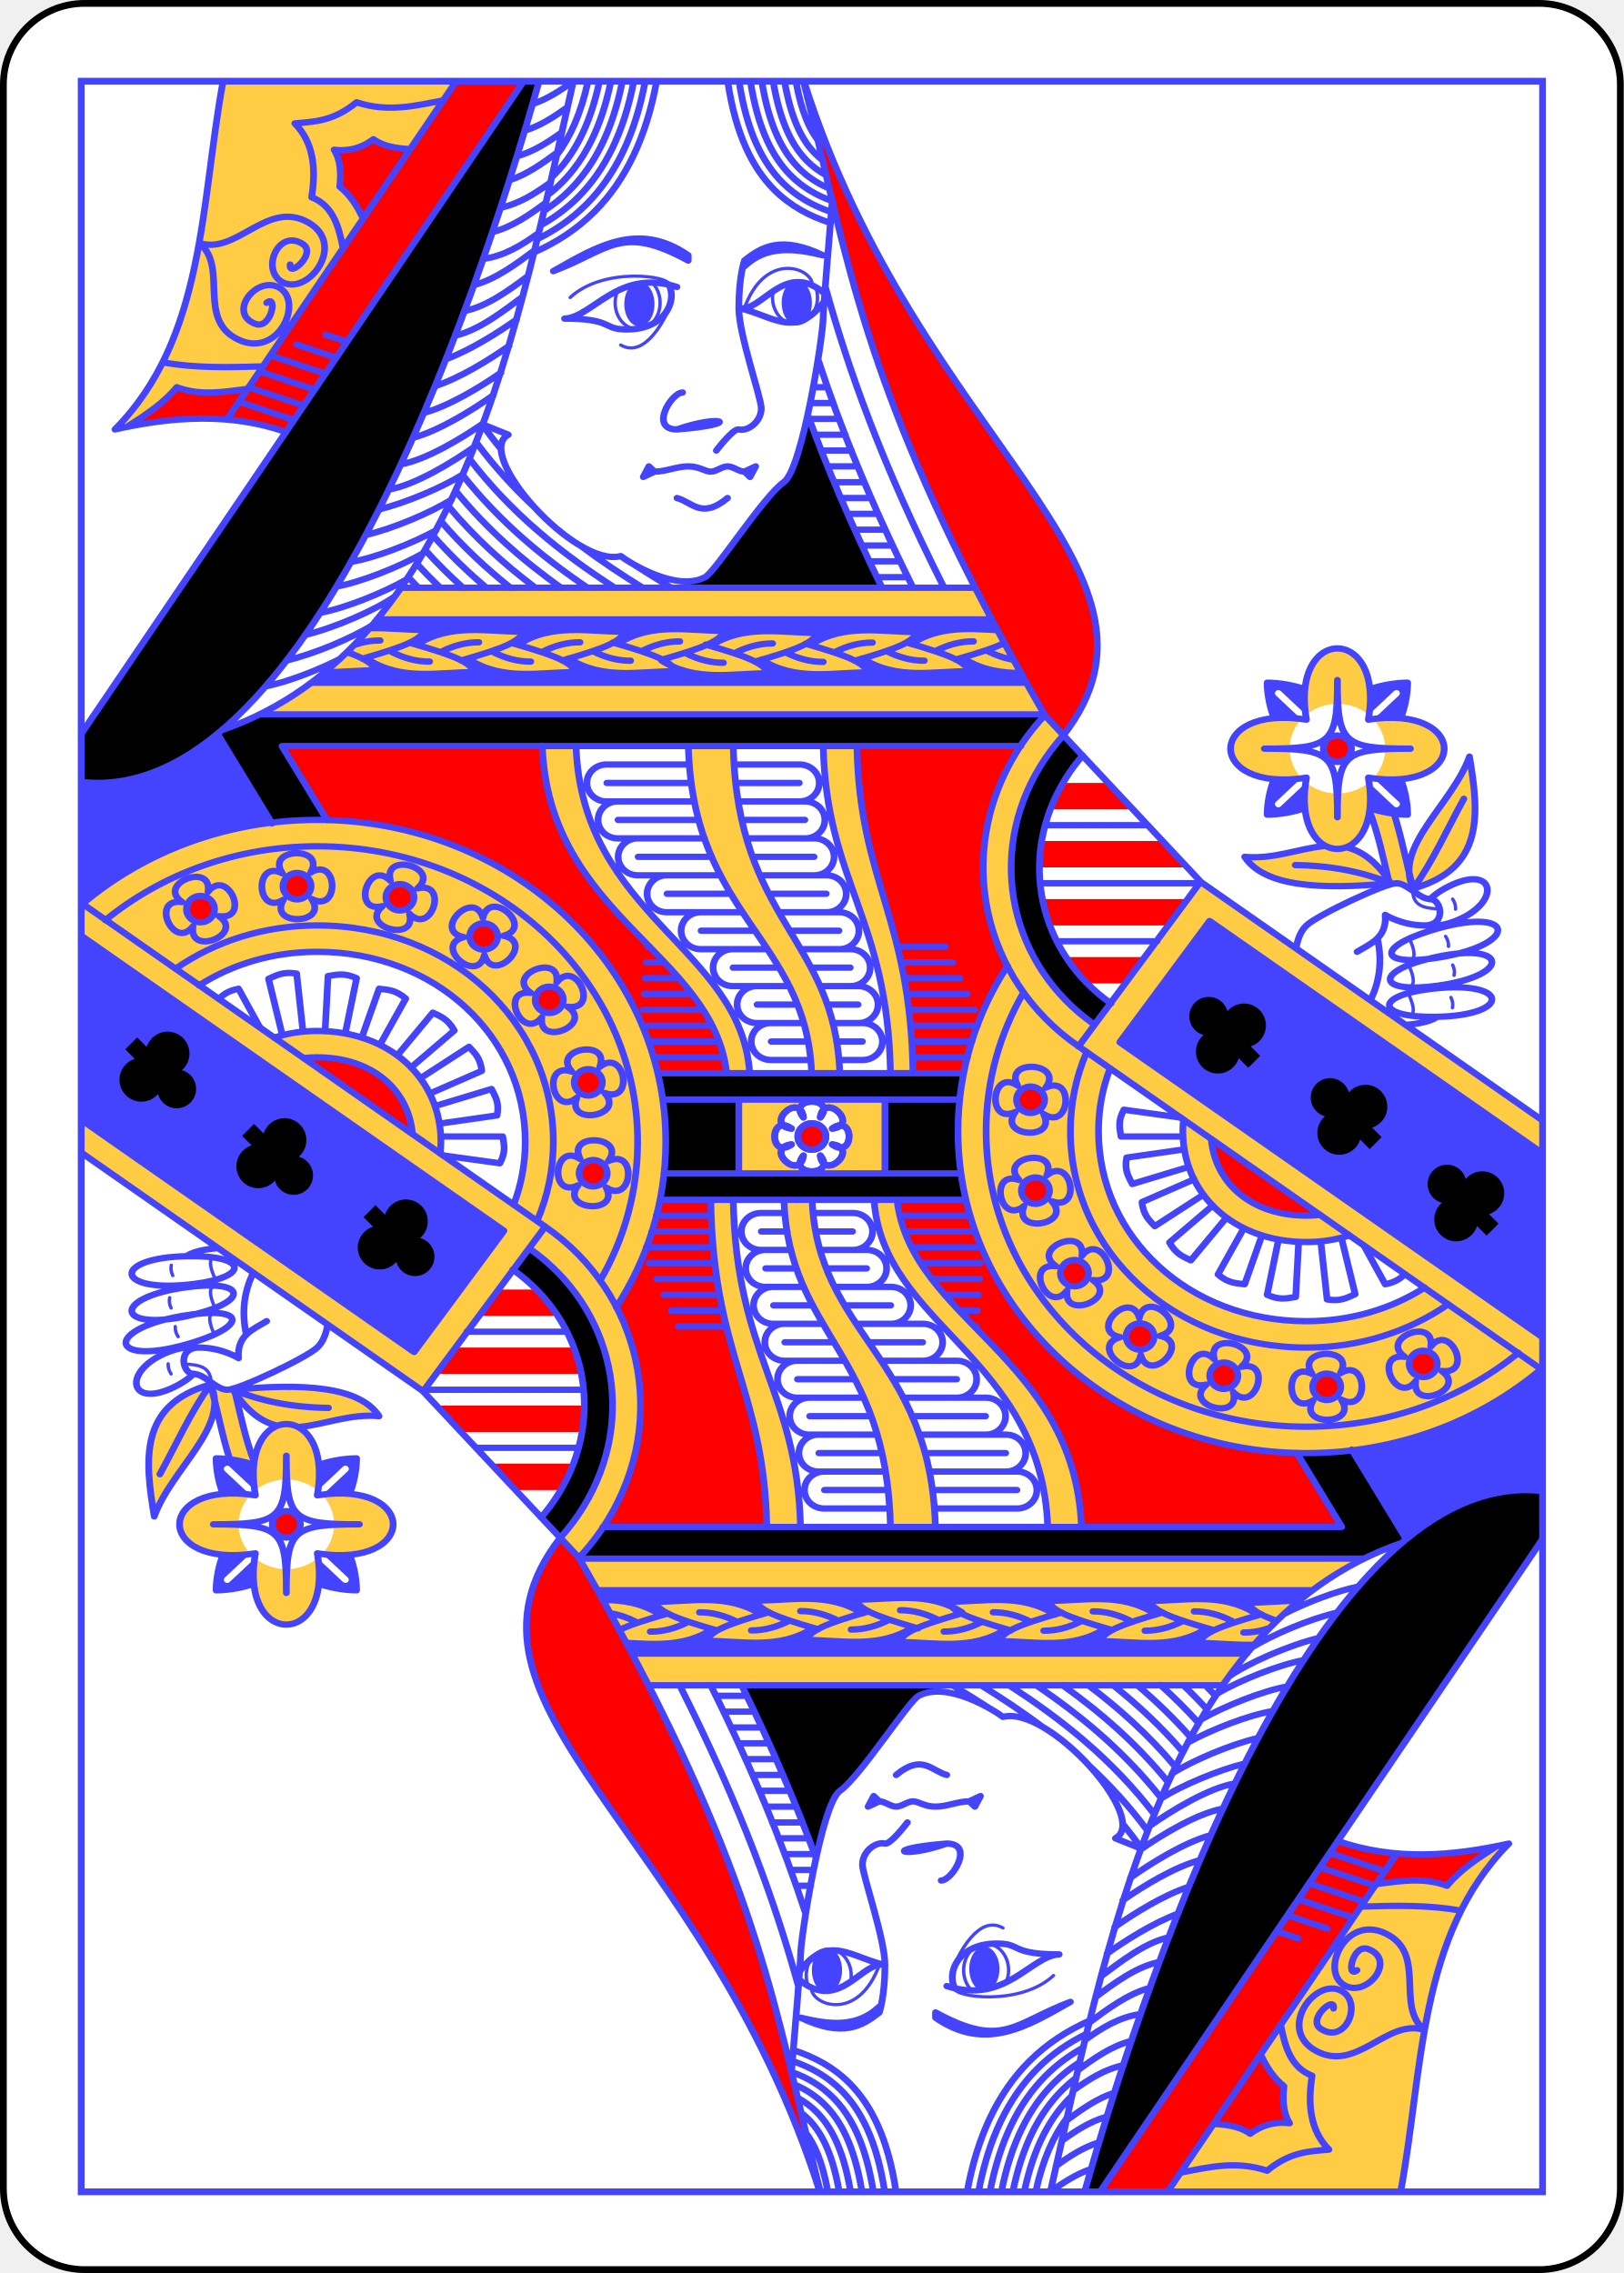
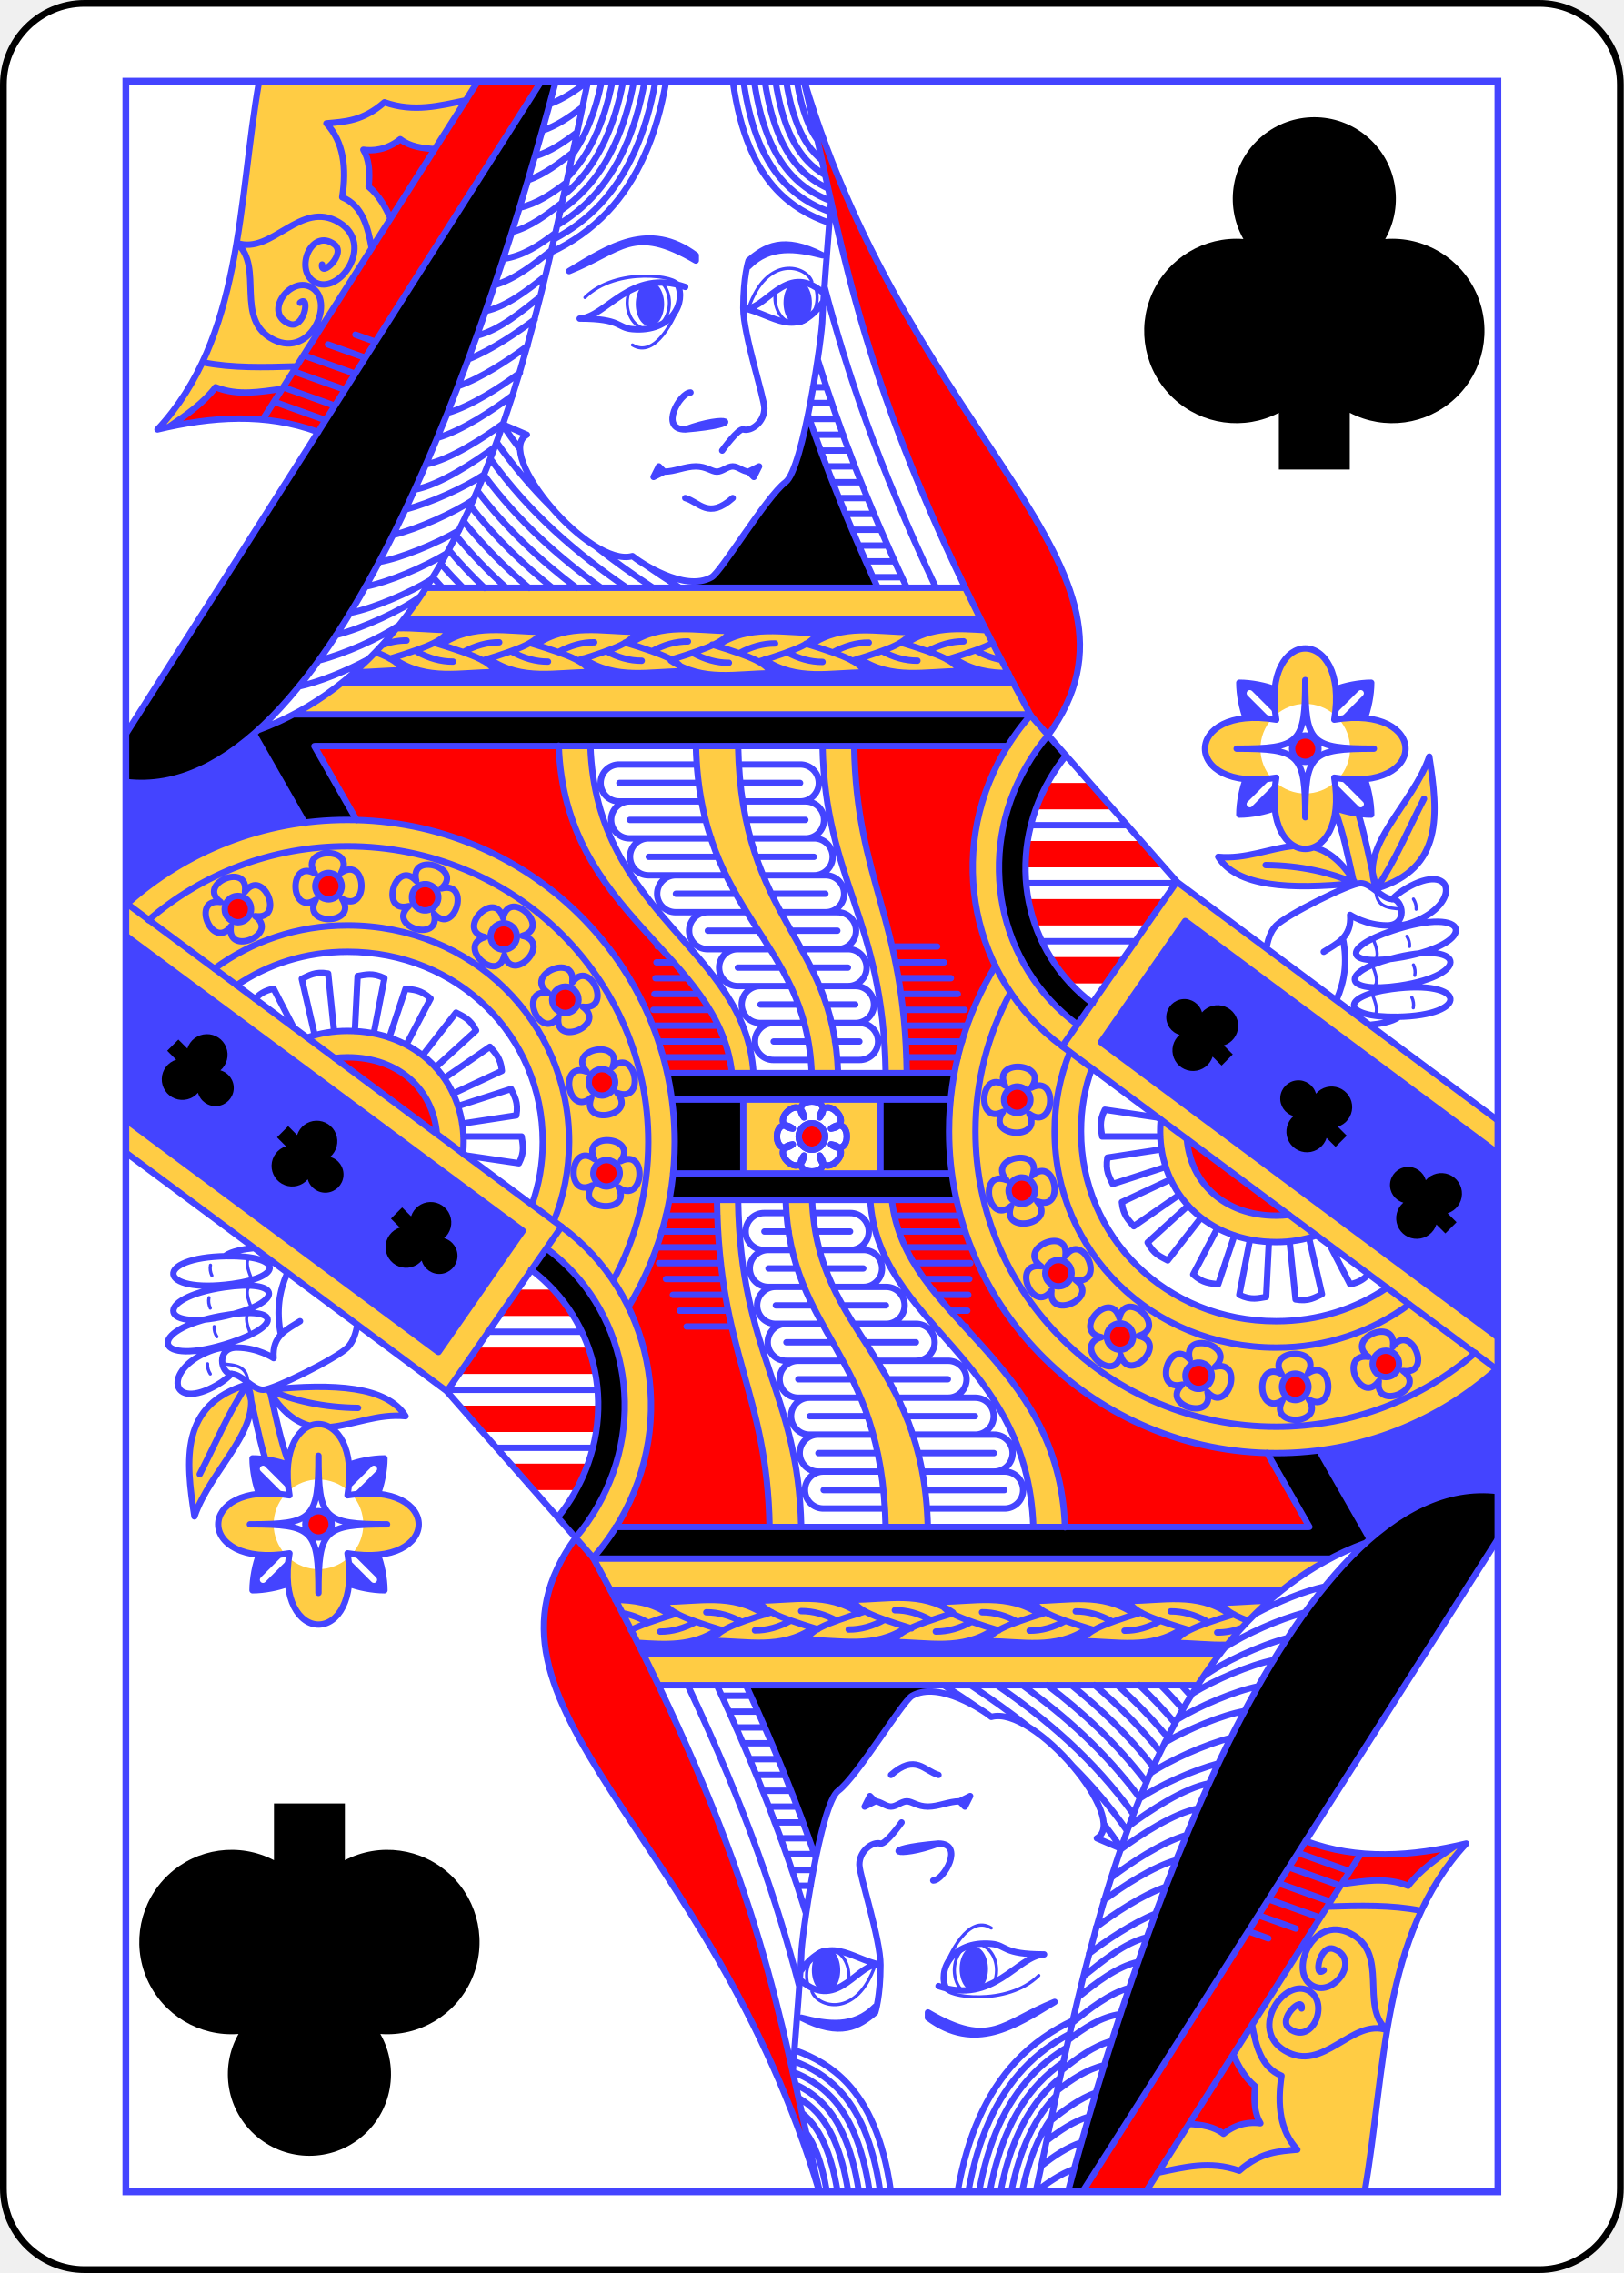
<svg xmlns="http://www.w3.org/2000/svg" xmlns:xlink="http://www.w3.org/1999/xlink" class="card" face="QC" height="3.5in" preserveAspectRatio="none" viewBox="-120 -168 240 336" width="2.5in">
  <defs>
    <symbol id="SCQ" viewBox="-600 -600 1200 1200" preserveAspectRatio="xMinYMid">
      <path d="M-100 500L100 500L100 340A260 260 0 1 0 200 -150A230 230 0 1 0 -200 -150A260 260 0 1 0 -100 340Z" fill="black" />
    </symbol>
    <symbol id="CQ6" preserveAspectRatio="none" viewBox="0 0 1300 2000">
      <path stroke="#44F" stroke-linecap="round" stroke-linejoin="round" stroke-width="3" fill="none" d="M1184.474,767.204c0.351,15.415 12.042,16.451 23.907,17.267M1181.451,811.742c3.624,9.318 6.246,17.206 2.045,21.086M1180.799,836.888c3.624,9.318 6.246,17.206 2.045,21.086M1180.799,864.63c3.624,9.318 6.246,17.206 2.045,21.086M1213.717,810.276c1.874,2.948 2.833,6.142 2.593,9.658M1220,837.405c1.457,3.175 1.974,6.47 1.259,9.92M1218.488,868.185c1.483,3.163 2.027,6.453 1.341,9.91M1220,775c1.874,2.948 2.833,6.142 2.593,9.658M435,205c29.854,-29.76 89.915,-20.22 87.766,-12.149M480,250c21.575,13.391 40,-25 45,-40M590,215c17.561,-51.28 55,-40 60,-25M507.389,190.373C512.025,194.951 515,202.041 515,210c0,13.807 -8.954,25 -20,25 -11.046,0 -20,-11.193 -20,-25 0,-4.329 0.88,-8.4 2.429,-11.951M653.486,195.441C654.462,198.386 655,201.614 655,205c0,13.807 -8.954,25 -20,25 -11.046,0 -20,-11.193 -20,-25 0,-2.248 0.237,-4.427 0.683,-6.5" />
-       <use xlink:href="#SCQ" height="90" width="90" transform="translate(1017,901)scale(1,1.065)rotate(-45)translate(-45,-45)" />
-       <use xlink:href="#SCQ" height="90" width="90" transform="translate(1125,978)scale(1,1.065)rotate(-45)translate(-45,-45)" />
-       <use xlink:href="#SCQ" height="90" width="90" transform="translate(1229,1060)scale(1,1.065)rotate(-45)translate(-45,-45)" />
+       <use xlink:href="#SCQ" height="90" width="90" transform="translate(1017,901)scale(1,1)rotate(-45)translate(-45,-45)" />
+       <use xlink:href="#SCQ" height="90" width="90" transform="translate(1125,978)scale(1,1)rotate(-45)translate(-45,-45)" />
+       <use xlink:href="#SCQ" height="90" width="90" transform="translate(1229,1060)scale(1,1)rotate(-45)translate(-45,-45)" />
    </symbol>
    <symbol id="CQ5" preserveAspectRatio="none" viewBox="0 0 1300 2000">
      <path stroke="#44F" stroke-linecap="round" stroke-linejoin="round" stroke-width="6" fill="none" d="M1300,984.779 996.277,759.002M1.196,779.562C56.29,730.138 129.568,700 210,700c171.208,0 310,136.553 310,305 10e-6,57.291 -16.055,110.892 -43.98,156.687M1.931,780.02l410.831,305.396M513.054,940h271.265M1300,1190.265 923.935,910.712M995.839,758.469 887.238,914.584M1003.748,795.85l-79.783,114.688M857.199,600.859 995.817,758.501M886.75,914.2C801.788,851.428 776.521,731.931 831.679,636.394c7.512,-13.01 16.154,-24.951 25.724,-35.766M901.002,893.651c-74.41,-55.386 -96.537,-160.121 -47.672,-244.758 6.038,-10.457 12.883,-20.13 20.404,-28.982M1004.2,796.043l295.8,219.887M916.148,873.919C851.943,826.128 832.433,735.788 875.199,661.715c4.713,-8.163 9.972,-15.754 15.701,-22.768M995.058,760H853.114M948.905,705H857.469M957.032,815H867.918M856.888,600H158.867M840.923,570H204.844M810,510H262.997M795.06,480H284.483M642.495,0.159C676.821,141.573 688.844,258.107 795.312,480c17.86,37.224 38.379,77.412 62.106,121.181M835.988,630H179.392M690.092,630.29c2.322,128.345 47.798,162.203 49.837,309.394M660.11,630.29c2.786,128.345 57.357,162.203 59.805,309.394M580.102,630.115c3.399,166.062 90.388,181.846 94.73,309.83M540.125,630.107c4.041,161.399 104.662,181.691 109.681,309.838M440.176,630.1c5.673,161.472 146.941,190.921 154.509,309.865M410.168,629.718c5.633,161.815 151.469,195.793 164.083,310.257M517.652,965H781.417M509.15,925l62.516,-10e-6M504.582,910l62.916,1e-5M499.133,895l62.156,1e-5M499.838,880 553.158,880M500.807,865 543.344,865M501.773,850l30.053,-10e-6M502.742,835l16.242,2e-5M739.443,925h48.93M738.811,910h53.465M737.709,895 797.117,895M736.215,880H794.783M734.383,865h53.879M732.031,850h49.707M729.197,835H775.217M725.963,820h42.732M503.709,820l1.689,1e-5M1278.483,1205.026C1228.267,1248.565 1162.43,1275 1090,1275 932.085,1275 805,1149.714 805,995c-10e-6,-47.532 11.992,-92.13 33.2,-131.287M1215.934,1159.081C1180.985,1184.775 1137.859,1200 1090,1200c-118.247,0 -210,-91.356 -210,-205 -10e-6,-26.728 5.074,-51.778 14.401,-74.884M1102.059,1074.276c-3.866,0.477 -7.882,0.724 -12.059,0.724 -49.229,0 -81.28,-31.039 -84.697,-72.551M1128.178,1093.705C1116.585,1097.779 1103.872,1100 1090,1100c-65.355,0 -110,-46.117 -110,-105 0,-3.776 0.184,-7.432 0.545,-10.984M1195.088,1143.205C1165.452,1163.257 1129.736,1175 1090,1175c-105.024,0 -185,-80.047 -185,-180 -10e-6,-21.157 3.582,-40.966 10.251,-59.442M657.5,981.893c3.536,-24.749 35.355,7.071 10.607,10.607 20,-15 20,30 0,15 24.749,3.535 -7.071,35.355 -10.607,10.607 15,20 -30,20 -15,0 -3.536,24.749 -35.355,-7.071 -10.607,-10.607 -20,15 -20,-30 0,-15 -24.749,-3.535 7.071,-35.355 10.607,-10.607 -15,-20 30,-20 15,0v0M662.5,1000A12.5,12.5 0 0 1 650,1012.5 12.5,12.5 0 0 1 637.5,1000 12.5,12.5 0 0 1 650,987.5 12.5,12.5 0 0 1 662.5,1000v0M585,965v70M218.769,700.347 178.628,630.099M169.752,703.316 121.678,619.187M393.636,-1.6083941e-4 -3.6588575e-4,618.572M182.285,332.461C132.42,314.002 81.424,317.784 30,330 110.68,243.29 106.097,115.712 126.231,-0.019M333.636,-1.381201e-4 129.949,320.081M407.504,-0.495C347.657,225.87 197.332,687.942 0.002,664.067M437.92,-0.377C389.737,223.713 339.24,535.909 125.687,614.725M140.371,303.704l48.889,17.46M149.074,290.027l48.888,17.46M158.703,274.894l48.889,17.46M168.334,259.762l48.889,17.46M191.5,249.464l35.351,12.625M217.5,240.178l18.981,6.779M41.885,326.784C57.688,315.967 73.403,305.062 85,290c21.739,8.59 42.457,4.21 63.307,1.516M72.987,266.426c27.732,5.564 57.993,4.792 88.322,3.845M105.351,153.767C131.238,176.184 102.29,226.145 140,245c36.056,18.028 59.083,-37.958 35,-50 -20,-10 -45,25 -20,35 14.131,5.652 20.131,-28.64 10,-20M105.154,153.345c33.418,11.492 60.155,-41.413 96.812,-19.505 34.602,20.681 -0.183,70.226 -23.296,56.412 -19.194,-11.472 -3.156,-51.381 18.729,-35.696 12.371,8.866 -13.299,32.383 -11.472,19.194M232.953,158.421C229.172,137.653 224.093,117.97 205,110c4.185,-27.894 1.423,-52.339 -15,-70 17.356,-1.619 34.466,-1.969 55,-20 27.97,9.931 52.531,3.199 77.423,-1.913M250.778,130.151C245.718,118.856 239.783,108.146 230,100c1.504,-14.349 0.287,-26.396 -5,-35 8.496,1.206 21.772,0.599 35,-10 8.991,6.928 20.596,8.627 32.671,9.386M394.495,46.885c13.934,-4.563 26.21,-13.093 38.203,-22.3M387.56,71.24C402.284,66.86 415.129,57.983 427.663,48.362M380.892,93.913c15.639,-5.459 29.216,-15.853 42.72,-26.421M372.922,119.952c16.641,-3.748 30.812,-13.406 44.601,-23.982M365.915,142.958c17.686,-4.808 32.63,-16.179 47.473,-27.792M357.527,168.441c18.785,-2.66 34.356,-13.013 49.436,-24.542M349.336,193.211c19.367,-5.353 37.923,-20.228 54.055,-33.012M340.81,217.826c20.312,-4.34 39.847,-19.82 56.77,-33.234M332.495,241.19c21.753,-5.309 42.553,-23.03 60.13,-36.835M324.415,263.521c21.962,-8.66 47.288,-25.829 63.013,-37.795M314.768,288.99c22.178,-7.638 48.957,-25.451 65.936,-38.211M304.756,314.31c22.09,-6.185 50.266,-24.471 68.662,-38.076M295.016,337.987c23.379,-6.632 53.476,-26.685 71.603,-40.397M284.235,363.121c22.643,-4.32 53.991,-24.473 73.969,-39.228M273.576,386.992c23.431,-4.181 56.539,-25.801 76.566,-40.791M264.803,405.875c24.057,-6.308 56.528,-20.98 74.839,-33.277M252.972,430.092c24.159,-6.009 57.732,-21.062 76.538,-33.656M239.792,455.583c21.064,-3.607 53.839,-17.136 75.832,-29.886M226.997,478.928c22.278,-4.36 55.94,-18.663 77.112,-31.55M212.379,503.852c22.427,-4.477 56.123,-18.85 77.147,-31.73M199.124,524.801c26.144,-6.728 62.615,-23.588 79.85,-36.518M182.562,548.944c24.044,-5.904 57.633,-20.912 76.609,-33.531M163.805,573.558c19.156,-4.09 45.851,-14.943 66.056,-25.885M661.877,194.546c20.526,78.558 49.889,167.389 105.543,285.038M668.153,113.288C665.264,149.955 660,217.745 660,225c0,15 -18.164,142.538 -35,155 -17.901,13.25 -60.727,84.764 -70,90 -25.806,14.571 -68.619,-14.676 -75,-20 -40.525,11.388 -131.542,-97.081 -100,-115l-23.233,-9.957M655.865,264.818c19.063,61.807 45.052,131.477 84.196,215.326M646.267,316.049c16.729,48.809 37.961,102.625 66.08,163.751M735.424,470H707.98M728.566,455 701.295,455M721.896,440H694.609M715.338,425 688.229,425M708.979,410 681.984,410M702.721,395 675.74,395M696.697,380H669.891M690.744,365 664.092,365M685.219,350H658.398M679.719,335H653.039M674.219,320H647.68M669.021,305 649.015,305M663.856,290H651.067M403.081,403.569C384.659,385.28 367.245,364.973 351.203,341.917M499.647,480.085C480.8,467.686 462.295,454.602 444.405,440.286M474.764,480.089C427.465,447.622 382.831,409.814 345.322,357.736M450.501,480.066C410.107,450.979 372.044,417.225 339.195,373.028M427.075,480.151C393.178,454.454 361.2,424.911 332.919,387.965M404.064,480.012C376.394,457.835 350.201,432.699 326.497,402.577M382.141,480.187C360.128,461.526 339.177,440.738 319.823,416.75M360.497,480.02c-16.625,-14.96 -32.567,-31.29 -47.58,-49.479M339.916,480.219C328.144,468.99 316.755,456.994 305.841,444.047M319.538,480.013C312.35,472.723 305.322,465.114 298.475,457.142M299.983,480.027c-3.088,-3.326 -6.143,-6.717 -9.163,-10.178M373.426,348.627c-5.559,-7.233 -10.976,-14.751 -16.237,-22.58M525,480c-11.007,-6.987 -21.924,-14.154 -32.698,-21.608M400,550c-11.508,0.084 -22.758,-3.17 -33.797,-9.171M344.866,547.812C375.596,568.645 408.061,559.823 440,560c-4.364,-9.305 -15.999,-15.118 -55.824,-27.242M443.765,531.706c-11.508,-0.084 -22.758,3.17 -33.797,9.171M388.631,533.894c30.729,-20.833 63.195,-12.011 95.134,-12.188 -4.364,9.305 -15.999,15.118 -55.824,27.242M488.797,549.171C477.289,549.256 466.039,546.001 455,540M433.663,546.983c30.729,20.833 63.195,12.011 95.134,12.188 -4.364,-9.305 -15.999,-15.118 -55.824,-27.242M532.562,530.878c-11.508,-0.084 -22.758,3.17 -33.797,9.171M477.428,533.065c30.729,-20.833 63.195,-12.011 95.134,-12.188 -4.364,9.305 -15.999,15.118 -55.824,27.242M571.369,551.106c-11.508,0.084 -22.758,-3.17 -33.797,-9.171M516.235,548.918c30.729,20.833 63.195,12.011 95.134,12.188 -4.364,-9.305 -15.999,-15.118 -55.824,-27.242M615.134,532.812c-11.508,-0.084 -22.758,3.17 -33.797,9.171M560,535c30.729,-20.833 63.195,-12.011 95.134,-12.188 -4.364,9.305 -15.999,15.118 -55.824,27.242M660.165,550.277c-11.508,0.084 -22.758,-3.17 -33.797,-9.171M605.032,548.089c30.729,20.833 63.195,12.011 95.134,12.188 -4.364,-9.305 -15.999,-15.118 -55.824,-27.242M703.93,531.983c-11.508,-0.084 -22.758,3.17 -33.797,9.171M648.797,534.171c30.729,-20.833 63.195,-12.011 95.134,-12.188 -4.364,9.305 -15.999,15.118 -55.824,27.242M750.032,549.122c-11.508,0.084 -22.758,-3.17 -33.797,-9.171M694.898,546.935c30.729,20.833 63.195,12.011 95.134,12.188 -4.364,-9.305 -15.999,-15.118 -55.824,-27.242M793.797,530.829C782.289,530.744 771.039,533.999 760,540M738.663,533.017c24.743,-16.774 50.612,-14.322 76.425,-12.823M821.53,532.19c-8.333,4.473 -21.699,9.226 -43.558,15.881M310,550c-11.508,0.084 -22.758,-3.17 -33.797,-9.171M254.866,547.812c30.729,20.833 63.195,12.011 95.134,12.188 -4.364,-9.305 -15.999,-15.118 -55.824,-27.242M353.765,531.706c-11.508,-0.084 -22.758,3.17 -33.797,9.171M298.631,533.894c30.729,-20.833 63.195,-12.011 95.134,-12.188 -4.364,9.305 -15.999,15.118 -55.824,27.242M256.89,518.377c16.295,-0.549 32.754,1.711 49.075,1.62 -4.364,9.305 -15.999,15.118 -55.824,27.242M265.966,529.997c-7.813,-0.057 -15.508,1.425 -23.098,4.26M218.576,559.997c14.509,-0.011 29.121,-1.787 43.624,-1.706 -2.955,-6.301 -9.244,-11 -25.362,-17.143M829.563,548.283c-7.888,-1.319 -15.66,-4.163 -23.328,-8.332M784.898,546.935c16.734,11.345 33.983,13.895 51.381,13.894M981.427,1012.159 930,1020c-2.197,12.537 1.914,18.211 5,25l50.346,-16.208M990.046,1040.577l-46.358,21.575c1.13,12.678 6.571,17.092 11.312,22.848l43.329,-29.894M1006.604,1065.375l-38.486,35.021c5.78,11.339 12.476,13.403 19.023,16.974l31.678,-40.556M1034.28,1086.789l-23.009,43.889c9.355,8.631 16.351,8.244 23.73,9.322l15.424,-46.379M1065.125,1097.582 1055,1150c11.46,5.538 18.041,3.134 25.415,2.02l2.627,-52.328M1102.68,1099.282l5.642,55.094c12.536,2.204 18.212,-1.903 25.003,-4.985l-12.301,-53.516M978.19,982.094l-50.64,-7.461C921.774,985.975 924.04,992.604 925,1000h55.238M857.014,966.163a12.5,12.5 0 0 1 -13.44,11.484 12.5,12.5 0 0 1 -11.484,-13.44 12.5,12.5 0 0 1 13.44,-11.484 12.5,12.5 0 0 1 11.484,13.44v0M831.113,976.668c-26.097,12.998 -21.794,-41.833 1.956,-24.923 -12.998,-26.097 41.833,-21.794 24.923,1.956 26.097,-12.998 21.794,41.833 -1.956,24.923 12.998,26.097 -41.833,21.794 -24.923,-1.956v0M861.192,1049.113a12.5,12.5 0 0 1 -10.094,14.513 12.5,12.5 0 0 1 -14.513,-10.094 12.5,12.5 0 0 1 10.094,-14.513 12.5,12.5 0 0 1 14.513,10.094v0M838.795,1065.835c-21.955,19.183 -31.676,-34.951 -4.419,-24.606 -19.183,-21.955 34.951,-31.676 24.606,-4.419 21.955,-19.183 31.676,34.951 4.419,24.606 19.183,21.955 -34.951,31.676 -24.606,4.419v0M895.081,1124.589a12.5,12.5 0 0 1 -6.573,16.41 12.5,12.5 0 0 1 -16.41,-6.573 12.5,12.5 0 0 1 6.573,-16.41 12.5,12.5 0 0 1 16.41,6.573v0M877.016,1145.918c-17.081,23.627 -38.723,-26.936 -9.837,-22.983 -23.627,-17.081 26.936,-38.723 22.983,-9.837 17.081,-23.627 38.723,26.936 9.837,22.983 23.627,17.081 -26.936,38.723 -22.983,9.837v0M950.483,1180.394a12.5,12.5 0 0 1 0.621,17.667 12.5,12.5 0 0 1 -17.667,0.621 12.5,12.5 0 0 1 -0.621,-17.667 12.5,12.5 0 0 1 17.667,-0.621v0M942.581,1207.205c-6.074,28.515 -46.306,-8.986 -18.287,-17.046 -28.515,-6.074 8.986,-46.306 17.046,-18.287 6.074,-28.515 46.306,8.986 18.287,17.046 28.515,6.074 -8.986,46.306 -17.046,18.287v0M1020,1214.696a12.5,12.5 0 0 1 8.413,15.547 12.5,12.5 0 0 1 -15.547,8.414 12.5,12.5 0 0 1 -8.413,-15.547 12.5,12.5 0 0 1 15.547,-8.414v0M1024.847,1242.223c7.243,28.241 -45.471,12.547 -23.961,-7.133 -28.241,7.243 -12.547,-45.471 7.133,-23.961 -7.243,-28.241 45.471,-12.547 23.961,7.133 28.241,-7.243 12.547,45.471 -7.133,23.961v0M1107.582,1224.717a12.5,12.5 0 0 1 12.909,12.078 12.5,12.5 0 0 1 -12.078,12.909 12.5,12.5 0 0 1 -12.909,-12.078 12.5,12.5 0 0 1 12.078,-12.909v0M1120.906,1249.287c15.823,24.488 -39.147,26.316 -24.986,0.831 -24.488,15.823 -26.316,-39.147 -0.831,-24.986 -15.823,-24.488 39.147,-26.316 24.986,-0.831 24.488,-15.823 26.316,39.147 0.831,24.986v0M1189.011,1203.936a12.5,12.5 0 0 1 16.366,6.681 12.5,12.5 0 0 1 -6.681,16.367 12.5,12.5 0 0 1 -16.366,-6.681 12.5,12.5 0 0 1 6.681,-16.367v0M1210.221,1222.141c23.514,17.236 -27.19,38.545 -23.048,9.686 -17.236,23.514 -38.545,-27.19 -9.686,-23.048 -23.514,-17.236 27.19,-38.545 23.048,-9.686 17.236,-23.514 38.544,27.191 9.686,23.048v0M1141.176,1103.578 1160,1140c9.205,-1.875 13.674,-5.58 17.47,-9.545M642.958,0.142C744.826,342.337 988.87,461.555 873.734,619.912M1090,605c-15,-90 70,-90 55,0 90,-15 90,70 0,55 15,90 -70,90 -55,0 -90,15 -90,-70 0,-55v0M1117.5,567.5c0,60 5,65 65,65 -60,0 -65,5 -65,65 0,-60 -5,-65 -65,-65 60,0 65,-5 65,-65v0M1130,632.5a12.5,12.5 0 0 1 -12.5,12.5 12.5,12.5 0 0 1 -12.5,-12.5 12.5,12.5 0 0 1 12.5,-12.5 12.5,12.5 0 0 1 12.5,12.5v0M1061.282,603.639C1057.788,595.19 1055,581.201 1055,570c11.201,0 25.19,2.788 33.639,6.282M1146.361,576.282C1154.81,572.788 1168.799,570 1180,570c0,11.201 -2.788,25.19 -6.282,33.639M1061.282,661.361C1057.788,669.81 1055,683.799 1055,695c11.201,0 25.19,-2.788 33.639,-6.282M1146.361,688.718C1154.81,692.212 1168.799,695 1180,695c0,-11.201 -2.788,-25.19 -6.282,-33.639M1080.719,821.783c1.01,-6.686 3.439,-15.941 9.281,-21.783 10,-10 70,-40 80,-40 10,0 20,15 30,15 10,0 15,25 -5,25 -20,0 -35,-10 -35,-10 1.742,21.621 -12.85,27.104 -25,35M1153.114,812.229c4.683,23.139 1.313,41.743 -5.947,58.157M1200,805c75,-25 81.847,11.93 10,25 -54.999,10.005 -59.523,-8.492 -10,-25v0M1198.2,831.716c70.636,-18.931 77.553,15.292 8.552,25.39 -52.822,7.73 -56.804,-12.458 -8.552,-25.39v0M1199.296,860.311c71.881,-9.683 74.714,25.171 5.475,26.3 -53.004,0.864 -54.578,-19.685 -5.475,-26.3v0M1199.897,775.225c3.316,-3.587 7.774,-7.17 13.406,-10.444 45.029,-26.181 52.141,14.277 7.592,31.666 -9.145,3.569 -16.142,4.234 -20.894,2.949M1185,765c-18.207,-39.306 35,-80 50,-125 8.442,53.825 13.58,106.049 -50,125v0M1185,765c17.822,-26.387 30.237,-56.503 45,-85M1125.86,726.041c13.272,3.425 26.206,12.941 39.14,33.959 -62.532,6.437 -112.583,3.272 -130,-25 25.777,2.578 48.897,-8.134 70.729,-10.211M1165,760c-24.021,-10.251 -51.599,-16.772 -85,-17.184M666.518,134.316C647.639,127.754 630.732,118.154 616.43,102.822 597.241,82.252 582.223,50.736 575.104,0.061M667.285,123.989C650.636,117.898 636.137,109.287 623.742,96 606.437,77.449 592.214,48.551 585.214,0.12M668.084,113.623C653.746,108.057 641.581,100.464 631.055,89.18 615.61,72.623 602.196,46.311 595.329,0.175M662.525,88.967C656.23,85.323 650.732,80.953 645.68,75.537 633.874,62.881 622.123,41.64 615.573,0.255M665.31,101.621C654.957,96.853 646.173,90.725 638.367,82.357 624.756,67.766 612.167,44.009 605.449,0.221M659.451,74.771c-2.266,-1.844 -4.403,-3.852 -6.459,-6.056C642.959,57.96 632.065,39.196 625.703,0.27M511.871,0.155C502.759,53.1 484.3,93.966 456.903,123.336c-16.31,17.484 -34.989,29.931 -54.087,38.912M501.725,0.145C492.765,50.874 475.114,89.152 449.59,116.514c-13.337,14.297 -28.342,25.033 -43.924,33.185M491.572,0.122C482.778,48.601 465.949,84.318 442.278,109.693c-10.328,11.072 -21.714,19.879 -33.646,26.941M481.414,0.081C472.801,46.273 456.807,79.457 434.965,102.871c-7.229,7.749 -15.006,14.317 -23.161,19.911M423.176,69.886C434.983,53.128 444.586,30.717 450.845,0.143M471.251,0.019C462.837,43.888 447.688,74.573 427.653,96.051c-4.039,4.329 -8.259,8.265 -12.634,11.848M461.061,0.045C452.605,42.781 437.685,71.417 418.627,91.028M655.237,55.686C648.148,45.764 640.757,29.54 635.816,0.141M401.712,21.587C414.795,16.883 426.445,8.747 437.839,0M420,180c37.87,-22.798 75.447,-48.05 120,-15v5c-60,-35 -70,-10 -120,10v0M590,170l-0.003,5.472C610,155 635.344,158.686 660,165c-37.171,-18.904 -54.466,-8.261 -70,5v0M590,170c0,0 -5,15 -5,45 0,25 20,85 20,95 0,13.032 -12.277,22.123 -20,20 -4.821,-1.326 -20,20 -20,20M535,295c-10,0 -30,35 -5,35 40,-15 60,-5 0,0M505,365l-5,10 10,-5 -5,-5v0M600,365l-5,10 -5,-5 10,-5v0M510,370c10,0 20,-5 30,-5 10,0 15,5 20,5 5,0 10,-5 15,-5 5,0 10,5 15,5M530,395c13.51,3.754 21.865,20.501 45,0M530,195c-52.197,-18.082 -74.36,28.531 -100,30 40,0 35.054,8.73 50,10 38.304,3.254 50.908,-26.427 42.668,-42.342M660,200c-35,-30 -55,20 -75,15 29.239,6.592 50,30 75,-5M1162.673,755.563c-4.946,-21.883 -9.234,-43.761 -16.584,-63.761M1185,765c-6.227,-23.877 -10.324,-48.418 -17.233,-71.138M1205.848,886.953c-6.148,4.441 -17.953,6.431 -27.298,7.323M582.359,665l56.467,2e-5M587.832,700l55.961,-10e-6M597.332,735l54.646,-1e-5M611.74,770h51.09M630.273,805l43.852,-2e-5M649.182,840l34.961,4e-5M663.686,875h27.432M671.883,910l23.131,-3e-5M584.551,682.5h54.275c9.762,0.138 17.749,-7.737 17.749,-17.5 0,-9.763 -7.987,-17.638 -17.749,-17.5h-56.467M592.025,717.5l51.768,2e-5c9.762,0.138 17.749,-7.737 17.749,-17.5 0,-9.763 -7.987,-17.638 -17.749,-17.5h-55.961M603.898,752.5l48.08,-10e-6c9.762,0.138 17.749,-7.737 17.749,-17.5 0,-9.763 -7.987,-17.638 -17.749,-17.5h-54.646M620.682,787.5l42.148,-10e-6c9.762,0.138 17.749,-7.737 17.749,-17.5 0,-9.763 -7.987,-17.638 -17.749,-17.5h-51.09M639.986,822.5 674.125,822.5c9.762,0.138 17.749,-7.737 17.749,-17.5 0,-9.763 -7.987,-17.638 -17.749,-17.5h-43.852M657.187,857.5l26.955,10e-6c9.762,0.138 17.749,-7.737 17.749,-17.5 0,-9.763 -7.987,-17.638 -17.749,-17.5h-34.961M668.555,892.5l22.563,10e-6c9.762,0.138 17.749,-7.737 17.749,-17.5 0,-9.763 -7.987,-17.638 -17.749,-17.5h-27.432M674.111,927.5l20.902,-10e-6c9.762,0.138 17.749,-7.737 17.749,-17.5 0,-9.763 -7.987,-17.638 -17.749,-17.5h-23.131M467.6,665l75.16,-10e-6M477.541,700l71.77,2e-5M495.436,735h65.541M521.162,770h56.842M551.424,805 599.338,805M579.857,840 620.77,840M601.25,875h35.867M613.795,910h32.811M541.008,647.5 467.6,647.5c-9.762,-0.138 -17.749,7.737 -17.749,17.5 0,9.763 7.987,17.638 17.749,17.5h75.16M545.449,682.5h-67.908c-9.762,-0.138 -17.749,7.737 -17.749,17.5 0,9.763 7.987,17.638 17.749,17.5h71.77M554.584,717.5l-59.148,10e-6c-9.762,-0.138 -17.749,7.737 -17.749,17.5 0,9.763 7.987,17.638 17.749,17.5h65.541M568.793,752.5l-47.631,-2e-5c-9.762,-0.138 -17.749,7.737 -17.749,17.5 0,9.763 7.987,17.638 17.749,17.5h56.842M588.367,787.5 551.424,787.5c-9.762,-0.138 -17.749,7.737 -17.749,17.5 0,9.763 7.987,17.638 17.749,17.5h47.914M610.391,822.5l-30.533,-2e-5c-9.762,-0.138 -17.749,7.737 -17.749,17.5 0,9.763 7.987,17.638 17.749,17.5h40.912M629.789,857.5 601.25,857.5c-9.762,-0.138 -17.749,7.737 -17.749,17.5 0,9.763 7.987,17.638 17.749,17.5h35.867M642.633,892.5l-28.838,-2e-5c-9.762,-0.138 -17.749,7.737 -17.749,17.5 0,9.763 7.987,17.638 17.749,17.5h32.811" />
    </symbol>
    <symbol id="CQ4" preserveAspectRatio="none" viewBox="0 0 1300 2000">
      <path fill="black" d="M393.637,0 0,618.572v45.486C197.241,687.924 347.448,226.477 407.35,0ZM646.217,316.484C639.936,347.246 632.342,374.565 625,380c-17.901,13.25 -60.727,84.764 -70,90 -5.433,3.068 -11.62,4.193 -18.062,4.008L538.178,480 711.879,479.9C684.228,418.674 662.996,364.858 646.217,316.484ZM158.996,599.918c-10.551,5.538 -21.688,10.518 -33.309,14.807l-4.01,4.463 47.604,83.805C182.286,700.909 196.035,700 210,700c2.949,0 5.888,0.041 8.793,0.234l-39.783,-70.186 656.879,-0.268c6.402,-10.604 13.643,-20.259 21.256,-29.467zm714.738,19.994c-7.522,8.852 -14.367,18.523 -20.404,28.98 -48.865,84.637 -26.738,189.372 47.672,244.758l15.146,-19.732c-64.205,-47.79 -83.715,-138.13 -40.949,-212.203 4.713,-8.163 9.972,-15.753 15.701,-22.768zM512.967,939.855C517.543,960.745 520,982.591 520,1005c0,9.936 -0.483,19.761 -1.422,29.727l66.41,0.273 -0.205,-70 196.674,-0.076c0.87,-8.408 2.041,-16.642 3.201,-24.844z" />
    </symbol>
    <symbol id="CQ3" preserveAspectRatio="none" viewBox="0 0 1300 2000">
      <path fill="#44F" d="M636.568,188.838A13.432,21.162 0 0 0 623.135,210 13.432,21.162 0 0 0 636.568,231.162 13.432,21.162 0 0 0 650,210 13.432,21.162 0 0 0 636.568,188.838Zm-140,1.209a13.432,21.162 0 0 0 -13.434,21.162 13.432,21.162 0 0 0 13.434,21.162A13.432,21.162 0 0 0 510,211.209 13.432,21.162 0 0 0 496.568,190.047ZM263.244,509.838c-3.327,4.334 -6.738,8.583 -10.23,12.75l3.877,-4.211c2.037,-0.069 4.076,-0.093 6.117,-0.084 1.932,0.009 3.867,0.053 5.803,0.113 0.733,0.023 1.468,0.057 2.201,0.086 1.135,0.044 2.27,0.087 3.406,0.143 3.839,0.188 7.682,0.421 11.523,0.648 0.697,0.041 1.393,0.081 2.09,0.121 1.316,0.075 2.631,0.142 3.947,0.209 0.766,0.039 1.533,0.079 2.299,0.113 1.255,0.057 2.51,0.098 3.764,0.139 0.775,0.025 1.55,0.058 2.324,0.076 0.202,0.005 0.404,0.008 0.605,0.012 1.666,0.034 3.331,0.054 4.994,0.045 -0.136,0.291 -0.278,0.577 -0.43,0.861 -0.151,0.284 -0.31,0.564 -0.477,0.842 -0.047,0.079 -0.102,0.156 -0.15,0.234 -0.295,0.474 -0.609,0.941 -0.957,1.4 -10e-4,0.002 -0.002,0.004 -0.004,0.006 -0.202,0.266 -0.413,0.529 -0.635,0.791 -0.002,0.003 -0.004,0.005 -0.006,0.008 -0.221,0.261 -0.452,0.522 -0.693,0.779l-0.008,0.008c-0.242,0.258 -0.494,0.513 -0.758,0.768 -0.003,0.003 -0.006,0.007 -0.01,0.01 -0.263,0.254 -0.538,0.506 -0.824,0.758 -0.58,0.51 -1.208,1.015 -1.891,1.52 -0.682,0.504 -1.42,1.007 -2.215,1.51 -0.791,0.501 -1.641,1.002 -2.553,1.506 -0.004,0.002 -0.007,0.005 -0.012,0.008 -0.917,0.507 -1.899,1.016 -2.949,1.531 -1.044,0.512 -2.157,1.031 -3.342,1.557 -0.008,0.003 -0.014,0.008 -0.021,0.012 -5.964,2.643 -13.783,5.481 -24.08,8.812 -4.118,1.332 -8.636,2.745 -13.59,4.254 6.552,3.588 9.914,7.016 11.84,11.121 -3.626,-0.02 -7.258,0.075 -10.895,0.23 -10.908,0.466 -21.849,1.468 -32.73,1.477l11.787,-12.803c-7.981,7.882 -16.348,15.379 -25.139,22.447l635.588,0.326c-1.639,-3.08 -3.222,-6.101 -4.824,-9.143 -0.149,-2.2e-4 -0.298,-0.007 -0.447,-0.008 -0.923,-0.004 -1.847,-0.01 -2.77,-0.029 -0.008,-1.8e-4 -0.017,1.9e-4 -0.025,0 -0.083,-0.002 -0.167,-0.008 -0.25,-0.01 -0.99,-0.023 -1.978,-0.054 -2.967,-0.098 -0.007,-3.1e-4 -0.014,3.2e-4 -0.021,0 -0.181,-0.008 -0.361,-0.023 -0.541,-0.031 -0.849,-0.041 -1.697,-0.086 -2.545,-0.145 -14.05,-0.963 -27.956,-4.376 -41.523,-13.574l0.713,0.193c-0.313,-0.211 -0.627,-0.404 -0.939,-0.621 -2.219,0.209 -4.308,0.837 -6.473,1.496 6.554,3.588 9.906,7.015 11.832,11.121 -31.867,-0.177 -64.258,8.599 -94.926,-12.055 -2.161,0.675 -4.421,1.369 -6.775,2.086 6.556,3.589 9.91,7.017 11.836,11.123 -31.866,-0.177 -64.258,8.599 -94.926,-12.053 -1.845,0.574 -3.722,1.156 -5.705,1.76 6.556,3.589 9.908,7.015 11.834,11.121 -28.75,-0.16 -57.927,6.962 -85.881,-6.809 1.44,1.546 2.5,3.151 3.309,4.875 -31.866,-0.177 -64.258,8.599 -94.926,-12.053 -1.845,0.574 -3.722,1.154 -5.705,1.758 6.556,3.589 9.908,7.017 11.834,11.123 -31.939,-0.177 -64.403,8.645 -95.133,-12.188l20.211,-7.74c-7.126,2.594 -15.911,5.453 -26.912,8.805 6.556,3.589 9.908,7.017 11.834,11.123 -31.939,-0.177 -64.403,8.645 -95.133,-12.188l39.309,-15.055c2.696,0.821 5.239,1.607 7.684,2.373l-3.229,-1.236c30.729,-20.833 63.196,-12.01 95.135,-12.188 -2.698,5.752 -8.197,10.172 -21.393,15.57l11.803,-4.52c2.696,0.821 5.24,1.607 7.684,2.373l-3.229,-1.236c30.729,-20.833 63.196,-12.01 95.135,-12.188 -1.783,3.801 -4.826,7.02 -10.461,10.324 2.57,0.783 5.012,1.538 7.352,2.271l-3.229,-1.236c16.325,-11.067 33.14,-13.766 50.105,-13.891 14.97,-0.11 30.056,1.784 45.027,1.701 -2.304,4.912 -6.685,8.856 -16.117,13.264 2.37,0.724 4.649,1.429 6.82,2.109L560,535c30.729,-20.833 63.194,-12.01 95.133,-12.188 -1.783,3.801 -4.825,7.02 -10.461,10.324 2.575,0.785 5.02,1.541 7.363,2.275l-3.238,-1.24c30.729,-20.833 63.194,-12.01 95.133,-12.188 -1.708,3.641 -4.565,6.749 -9.754,9.908l0.031,-0.012c2.706,0.824 5.258,1.614 7.711,2.383l-3.256,-1.248c0.942,-0.638 1.887,-1.238 2.832,-1.822 0.297,-0.184 0.595,-0.363 0.893,-0.541 0.71,-0.426 1.421,-0.836 2.133,-1.232 0.272,-0.151 0.543,-0.308 0.814,-0.455 0.933,-0.505 1.867,-0.988 2.803,-1.445 0.22,-0.108 0.442,-0.205 0.662,-0.311 0.756,-0.36 1.512,-0.707 2.27,-1.037 0.306,-0.133 0.612,-0.264 0.918,-0.393 0.746,-0.314 1.494,-0.615 2.242,-0.902 0.228,-0.087 0.456,-0.181 0.684,-0.266 0.947,-0.353 1.894,-0.682 2.844,-0.994 0.271,-0.089 0.542,-0.172 0.812,-0.258 0.731,-0.231 1.463,-0.452 2.195,-0.66 0.284,-0.081 0.568,-0.163 0.852,-0.24 0.944,-0.258 1.889,-0.504 2.836,-0.727 0.051,-0.012 0.103,-0.023 0.154,-0.035 0.95,-0.221 1.9,-0.421 2.852,-0.609 0.288,-0.057 0.577,-0.11 0.865,-0.164 0.765,-0.143 1.529,-0.277 2.295,-0.4 0.232,-0.037 0.463,-0.078 0.695,-0.113 0.978,-0.15 1.956,-0.286 2.936,-0.406 0.193,-0.024 0.386,-0.042 0.578,-0.065 0.803,-0.094 1.606,-0.18 2.41,-0.256 0.301,-0.028 0.603,-0.056 0.904,-0.082 0.783,-0.067 1.566,-0.126 2.35,-0.178 0.215,-0.014 0.43,-0.032 0.645,-0.045 0.178,-0.011 0.356,-0.015 0.533,-0.025 1.253,-0.071 2.507,-0.122 3.762,-0.158 0.439,-0.013 0.877,-0.025 1.316,-0.033 1.387,-0.028 2.773,-0.044 4.162,-0.037 1.87,0.009 3.742,0.051 5.615,0.109 0.575,0.018 1.15,0.041 1.725,0.062 1.305,0.049 2.61,0.102 3.916,0.166 0.592,0.029 1.184,0.059 1.775,0.09 3.714,0.195 7.429,0.425 11.145,0.641 -1.715,-3.415 -3.435,-6.836 -5.105,-10.203zm261.742,35.729c-2.548,0.801 -5.198,1.622 -8.023,2.482 0.215,0.118 0.411,0.236 0.619,0.354zM1055,570c0,11.187 2.782,25.153 6.269,33.605 6.978,-0.644 14.9,-0.489 23.76,0.666l-22.15,-22.15c-1.932,-1.877 -0.604,-5.152 2.09,-5.152 0.811,5e-5 1.587,0.328 2.152,0.91l22.15,22.15c-1.155,-8.859 -1.31,-16.782 -0.666,-23.76C1080.153,572.782 1066.187,570 1055,570Zm125,0c-11.187,0 -25.153,2.782 -33.605,6.27 0.644,6.981 0.49,14.907 -0.666,23.771l22.162,-22.162c0.565,-0.582 1.341,-0.91 2.152,-0.91 2.694,7e-4 4.022,3.275 2.09,5.152l-22.148,22.148c8.854,-1.153 16.772,-1.307 23.746,-0.664C1177.218,595.153 1180,581.187 1180,570ZM121.359,618.908C83.231,651.688 42.699,669.219 0,664.049v108.76l1.197,6.754C46.845,738.612 104.977,710.901 169.535,702.959Zm963.682,41.82c-8.864,1.156 -16.791,1.31 -23.771,0.666C1057.782,669.847 1055,683.813 1055,695c11.187,0 25.153,-2.782 33.605,-6.27 -0.643,-6.974 -0.489,-14.892 0.664,-23.746l-22.137,22.137c-2.828,2.945 -7.187,-1.415 -4.242,-4.242zm64.93,0 22.15,22.15c2.945,2.828 -1.415,7.187 -4.242,4.242l-22.15,-22.15c1.155,8.859 1.31,16.782 0.666,23.76 8.453,3.488 22.419,6.27 33.605,6.27 0,-11.187 -2.782,-25.153 -6.269,-33.605 -6.978,0.644 -14.9,0.489 -23.76,-0.666zM1003.975,795.947 923.949,910.625 1300,1190.262v-174.332z" />
    </symbol>
    <symbol id="CQ2" preserveAspectRatio="none" viewBox="0 0 1300 2000">
      <path fill="red" d="M333.65,0l-201,316.523 15.656,-25.008C127.456,294.209 106.739,298.59 85,290 73.403,305.062 57.688,315.967 42.553,326.918 72.359,320.998 101.338,318.041 130.033,320.705l0.182,-0.289c17.627,1.978 34.916,5.695 51.924,12.107L393.639,0Zm308.795,0c34.353,141.479 46.363,258.031 152.867,480 17.86,37.224 38.378,77.411 62.105,121.18l16.316,18.732C988.885,461.534 744.765,342.299 642.922,0ZM260,55c-13.228,10.599 -26.504,11.206 -35,10 5.287,8.604 6.504,20.651 5,35 9.783,8.146 15.717,18.856 20.777,30.15L292.672,64.387C280.597,63.628 268.991,61.928 260,55Zm857.5,565a12.5,12.5 0 0 0 -12.5,12.5 12.5,12.5 0 0 0 12.5,12.5 12.5,12.5 0 0 0 12.5,-12.5 12.5,12.5 0 0 0 -12.5,-12.5zm-707.178,9.859 -231.312,0.189 39.631,70.182c144.491,3.719 264.401,105.003 294.227,239.416l61.385,0.33C561.638,825.512 415.801,791.534 410.322,629.859Zm425.504,0.021 -145.889,0.264c2.476,128.49 47.953,162.348 50.021,309.697l44.734,0.055c7.158,-36.616 20.549,-70.856 39.242,-101.479 -30.081,-61.535 -29.635,-137.281 7.744,-202.023 1.295,-2.242 2.623,-4.454 4.146,-6.514zM873.631,665 861.963,690h74.246l-22.627,-25zm-19.092,55 -2.121,25h131.875l-21.92,-25zm0.707,55 7.07,25h103.945l18.031,-25zm20.859,55 19.092,25h33.941l17.678,-25zm-31.459,122.686a12.5,12.5 0 0 0 -12.555,11.521 12.5,12.5 0 0 0 11.482,13.439 12.5,12.5 0 0 0 13.439,-11.484 12.5,12.5 0 0 0 -11.482,-13.439 12.5,12.5 0 0 0 -0.885,-0.037zM650,987.5A12.5,12.5 0 0 0 637.5,1000 12.5,12.5 0 0 0 650,1012.5 12.5,12.5 0 0 0 662.5,1000 12.5,12.5 0 0 0 650,987.5Zm355.303,14.949c3.417,41.512 35.468,72.551 84.697,72.551 4.177,0 8.193,-0.245 12.059,-0.723zm-156.135,36.377a12.5,12.5 0 0 0 -2.488,0.193 12.5,12.5 0 0 0 -10.094,14.512 12.5,12.5 0 0 0 14.512,10.094 12.5,12.5 0 0 0 10.094,-14.512 12.5,12.5 0 0 0 -12.023,-10.287zm34.365,78.182a12.5,12.5 0 0 0 -4.863,1.008 12.5,12.5 0 0 0 -6.572,16.41 12.5,12.5 0 0 0 16.41,6.574 12.5,12.5 0 0 0 6.572,-16.41 12.5,12.5 0 0 0 -11.547,-7.582zm58.17,60.033a12.5,12.5 0 0 0 -8.887,3.975 12.5,12.5 0 0 0 0.621,17.666 12.5,12.5 0 0 0 17.666,-0.621 12.5,12.5 0 0 0 -0.621,-17.666 12.5,12.5 0 0 0 -8.779,-3.353zm252.178,25.92a12.5,12.5 0 0 0 -4.869,0.975 12.5,12.5 0 0 0 -6.682,16.367 12.5,12.5 0 0 0 16.367,6.682 12.5,12.5 0 0 0 6.68,-16.367 12.5,12.5 0 0 0 -11.496,-7.656zm-177.215,11.217a12.5,12.5 0 0 0 -12.213,8.932 12.5,12.5 0 0 0 8.414,15.547 12.5,12.5 0 0 0 15.547,-8.414 12.5,12.5 0 0 0 -8.414,-15.547 12.5,12.5 0 0 0 -3.334,-0.518zm90.916,10.539a12.5,12.5 0 0 0 -12.078,12.908 12.5,12.5 0 0 0 12.908,12.078 12.5,12.5 0 0 0 12.078,-12.908 12.5,12.5 0 0 0 -12.908,-12.078z" />
    </symbol>
    <symbol id="CQ1" preserveAspectRatio="none" viewBox="0 0 1300 2000">
      <path fill="#FC4" d="M126.244,0C106.112,115.728 110.677,243.292 30,330c33.589,-7.979 66.994,-12.36 99.984,-9.607L333.643,0Zm668.941,480 -510.762,0.117c-33.066,50.77 -73.708,92.457 -125.197,119.68l697.926,0.793C833.69,557.412 813.172,517.224 795.186,480ZM1117.5,537.5c-16.937,0 -33.872,21.077 -28.146,63.227A42.5,42.5 0 0 1 1117.5,590a42.5,42.5 0 0 1 28.148,10.711C1151.368,558.572 1134.435,537.5 1117.5,537.5Zm-260.098,63.127c-9.57,10.815 -18.211,22.757 -25.723,35.768 -37.37,64.728 -37.814,140.449 -7.797,202.08C796.019,884.234 780,937.777 780,995c3e-5,168.447 138.792,305 310,305 80.432,0 153.709,-30.138 208.803,-79.562l-0.691,-0.516 1.889,-2.541v-27.119L923.949,910.625 1003.975,795.947 1300,1015.93V984.779L996.059,758.736 890.791,909.496l-0.447,-0.477 10.658,-15.369c-74.41,-55.386 -96.537,-160.121 -47.672,-244.758 6.038,-10.457 12.883,-20.128 20.404,-28.98zm213.152,2.594c-68.783,-0.54 -63.724,68.144 15.172,57.426A42.5,42.5 0 0 1 1075,632.5a42.5,42.5 0 0 1 10.711,-28.148c-5.397,-0.733 -10.45,-1.094 -15.156,-1.131zm93.891,0c-4.71,0.037 -9.769,0.399 -15.172,1.133A42.5,42.5 0 0 1 1160,632.5a42.5,42.5 0 0 1 -10.711,28.148c78.881,10.706 83.934,-57.967 15.156,-57.428zm-754.277,26.498c5.633,161.815 151.47,195.793 164.084,310.258l20.432,-0.012C587.116,821.021 445.849,791.571 440.176,630.1Zm129.957,0.389c4.041,161.399 104.663,181.69 109.682,309.838l25.025,-0.002C670.491,811.959 583.501,796.177 580.102,630.115Zm119.986,0.182c2.786,128.345 57.357,162.203 59.805,309.395h20.014C737.89,792.492 692.413,758.634 690.092,630.289ZM1235,640c-13.07,39.21 -55.139,75.15 -53.707,109.752 -4.371,-18.951 -8.081,-37.984 -13.525,-55.889l-21.678,-2.061c7.35,20 11.636,41.876 16.582,63.76L1185,765c63.58,-18.951 58.442,-71.175 50,-125zm-89.353,24.273A42.5,42.5 0 0 1 1117.5,675 42.5,42.5 0 0 1 1089.352,664.289c-4.562,33.611 5.292,53.803 18.059,60.605l-1.682,-0.105c-21.832,2.077 -44.951,12.789 -70.728,10.211 17.417,28.272 67.468,31.437 130,25 -12.934,-21.018 -25.869,-30.534 -39.141,-33.959l-0.639,-0.039c13.883,-5.479 25.272,-26.052 20.426,-61.729zM914.785,935.062 1194.93,1143.311C1165.324,1163.298 1129.666,1175 1090,1175c-105.024,0 -185,-80.047 -185,-180 -10e-6,-21.157 3.583,-40.965 10.252,-59.441zm-259.408,29.967 -137.863,0.031C519.107,978.173 520,991.484 520,1005c0,9.856 -0.475,19.602 -1.41,29.609L654.967,1035l0.016,-2.699c-6.289,2.156 -15.595,-0.074 -15.582,-6.711 -7.07,7.097 -22.088,-7.92 -14.99,-14.99 -10.018,0.019 -10.018,-21.218 0,-21.199 -7.097,-7.07 7.92,-22.088 14.99,-14.99 -0.013,-6.768 9.675,-8.967 15.961,-6.59zm325.168,18.986C980.183,987.568 980,991.224 980,995c0,58.883 44.645,105 110,105 13.872,0 26.585,-2.22 38.178,-6.295z" />
    </symbol>
-     <rect id="XCQ" width="216" height="312" x="-108" y="-156" />
+     <rect id="XCQ" width="202.8" height="312" x="-101.4" y="-156" />
  </defs>
  <rect width="239" height="335" x="-119.5" y="-167.5" rx="12" ry="12" fill="white" stroke="black" />
-   <use width="216" height="312" x="-108" y="-156" xlink:href="#CQ1" />
-   <use transform="rotate(180)" width="216" height="312" x="-108" y="-156" xlink:href="#CQ1" />
-   <use width="216" height="312" x="-108" y="-156" xlink:href="#CQ2" />
-   <use transform="rotate(180)" width="216" height="312" x="-108" y="-156" xlink:href="#CQ2" />
-   <use width="216" height="312" x="-108" y="-156" xlink:href="#CQ3" />
-   <use transform="rotate(180)" width="216" height="312" x="-108" y="-156" xlink:href="#CQ3" />
-   <use width="216" height="312" x="-108" y="-156" xlink:href="#CQ4" />
-   <use transform="rotate(180)" width="216" height="312" x="-108" y="-156" xlink:href="#CQ4" />
-   <use width="216" height="312" x="-108" y="-156" xlink:href="#CQ5" />
-   <use transform="rotate(180)" width="216" height="312" x="-108" y="-156" xlink:href="#CQ5" />
-   <use width="216" height="312" x="-108" y="-156" xlink:href="#CQ6" />
-   <use transform="rotate(180)" width="216" height="312" x="-108" y="-156" xlink:href="#CQ6" />
-   <use xlink:href="#SCQ" height="-2109690.131" width="-2109690.131" x="1053271.178" y="1054720.265" />
+   <use width="202.8" height="312" x="-101.4" y="-156" xlink:href="#CQ1" />
+   <use transform="rotate(180)" width="202.8" height="312" x="-101.4" y="-156" xlink:href="#CQ1" />
+   <use width="202.8" height="312" x="-101.4" y="-156" xlink:href="#CQ2" />
+   <use transform="rotate(180)" width="202.8" height="312" x="-101.4" y="-156" xlink:href="#CQ2" />
+   <use width="202.8" height="312" x="-101.4" y="-156" xlink:href="#CQ3" />
+   <use transform="rotate(180)" width="202.8" height="312" x="-101.4" y="-156" xlink:href="#CQ3" />
+   <use width="202.8" height="312" x="-101.4" y="-156" xlink:href="#CQ4" />
+   <use transform="rotate(180)" width="202.8" height="312" x="-101.4" y="-156" xlink:href="#CQ4" />
+   <use width="202.8" height="312" x="-101.4" y="-156" xlink:href="#CQ5" />
+   <use transform="rotate(180)" width="202.8" height="312" x="-101.4" y="-156" xlink:href="#CQ5" />
+   <use width="202.8" height="312" x="-101.4" y="-156" xlink:href="#CQ6" />
+   <use transform="rotate(180)" width="202.8" height="312" x="-101.4" y="-156" xlink:href="#CQ6" />
+   <use xlink:href="#SCQ" height="62.896" width="62.896" x="42.82" y="-156.248" />
  <g transform="rotate(180)">
-     <use xlink:href="#SCQ" height="-2109690.131" width="-2109690.131" x="1053271.178" y="1054720.265" />
+     <use xlink:href="#SCQ" height="62.896" width="62.896" x="42.82" y="-156.248" />
  </g>
  <use xlink:href="#XCQ" stroke="#44F" fill="none" />
</svg>
